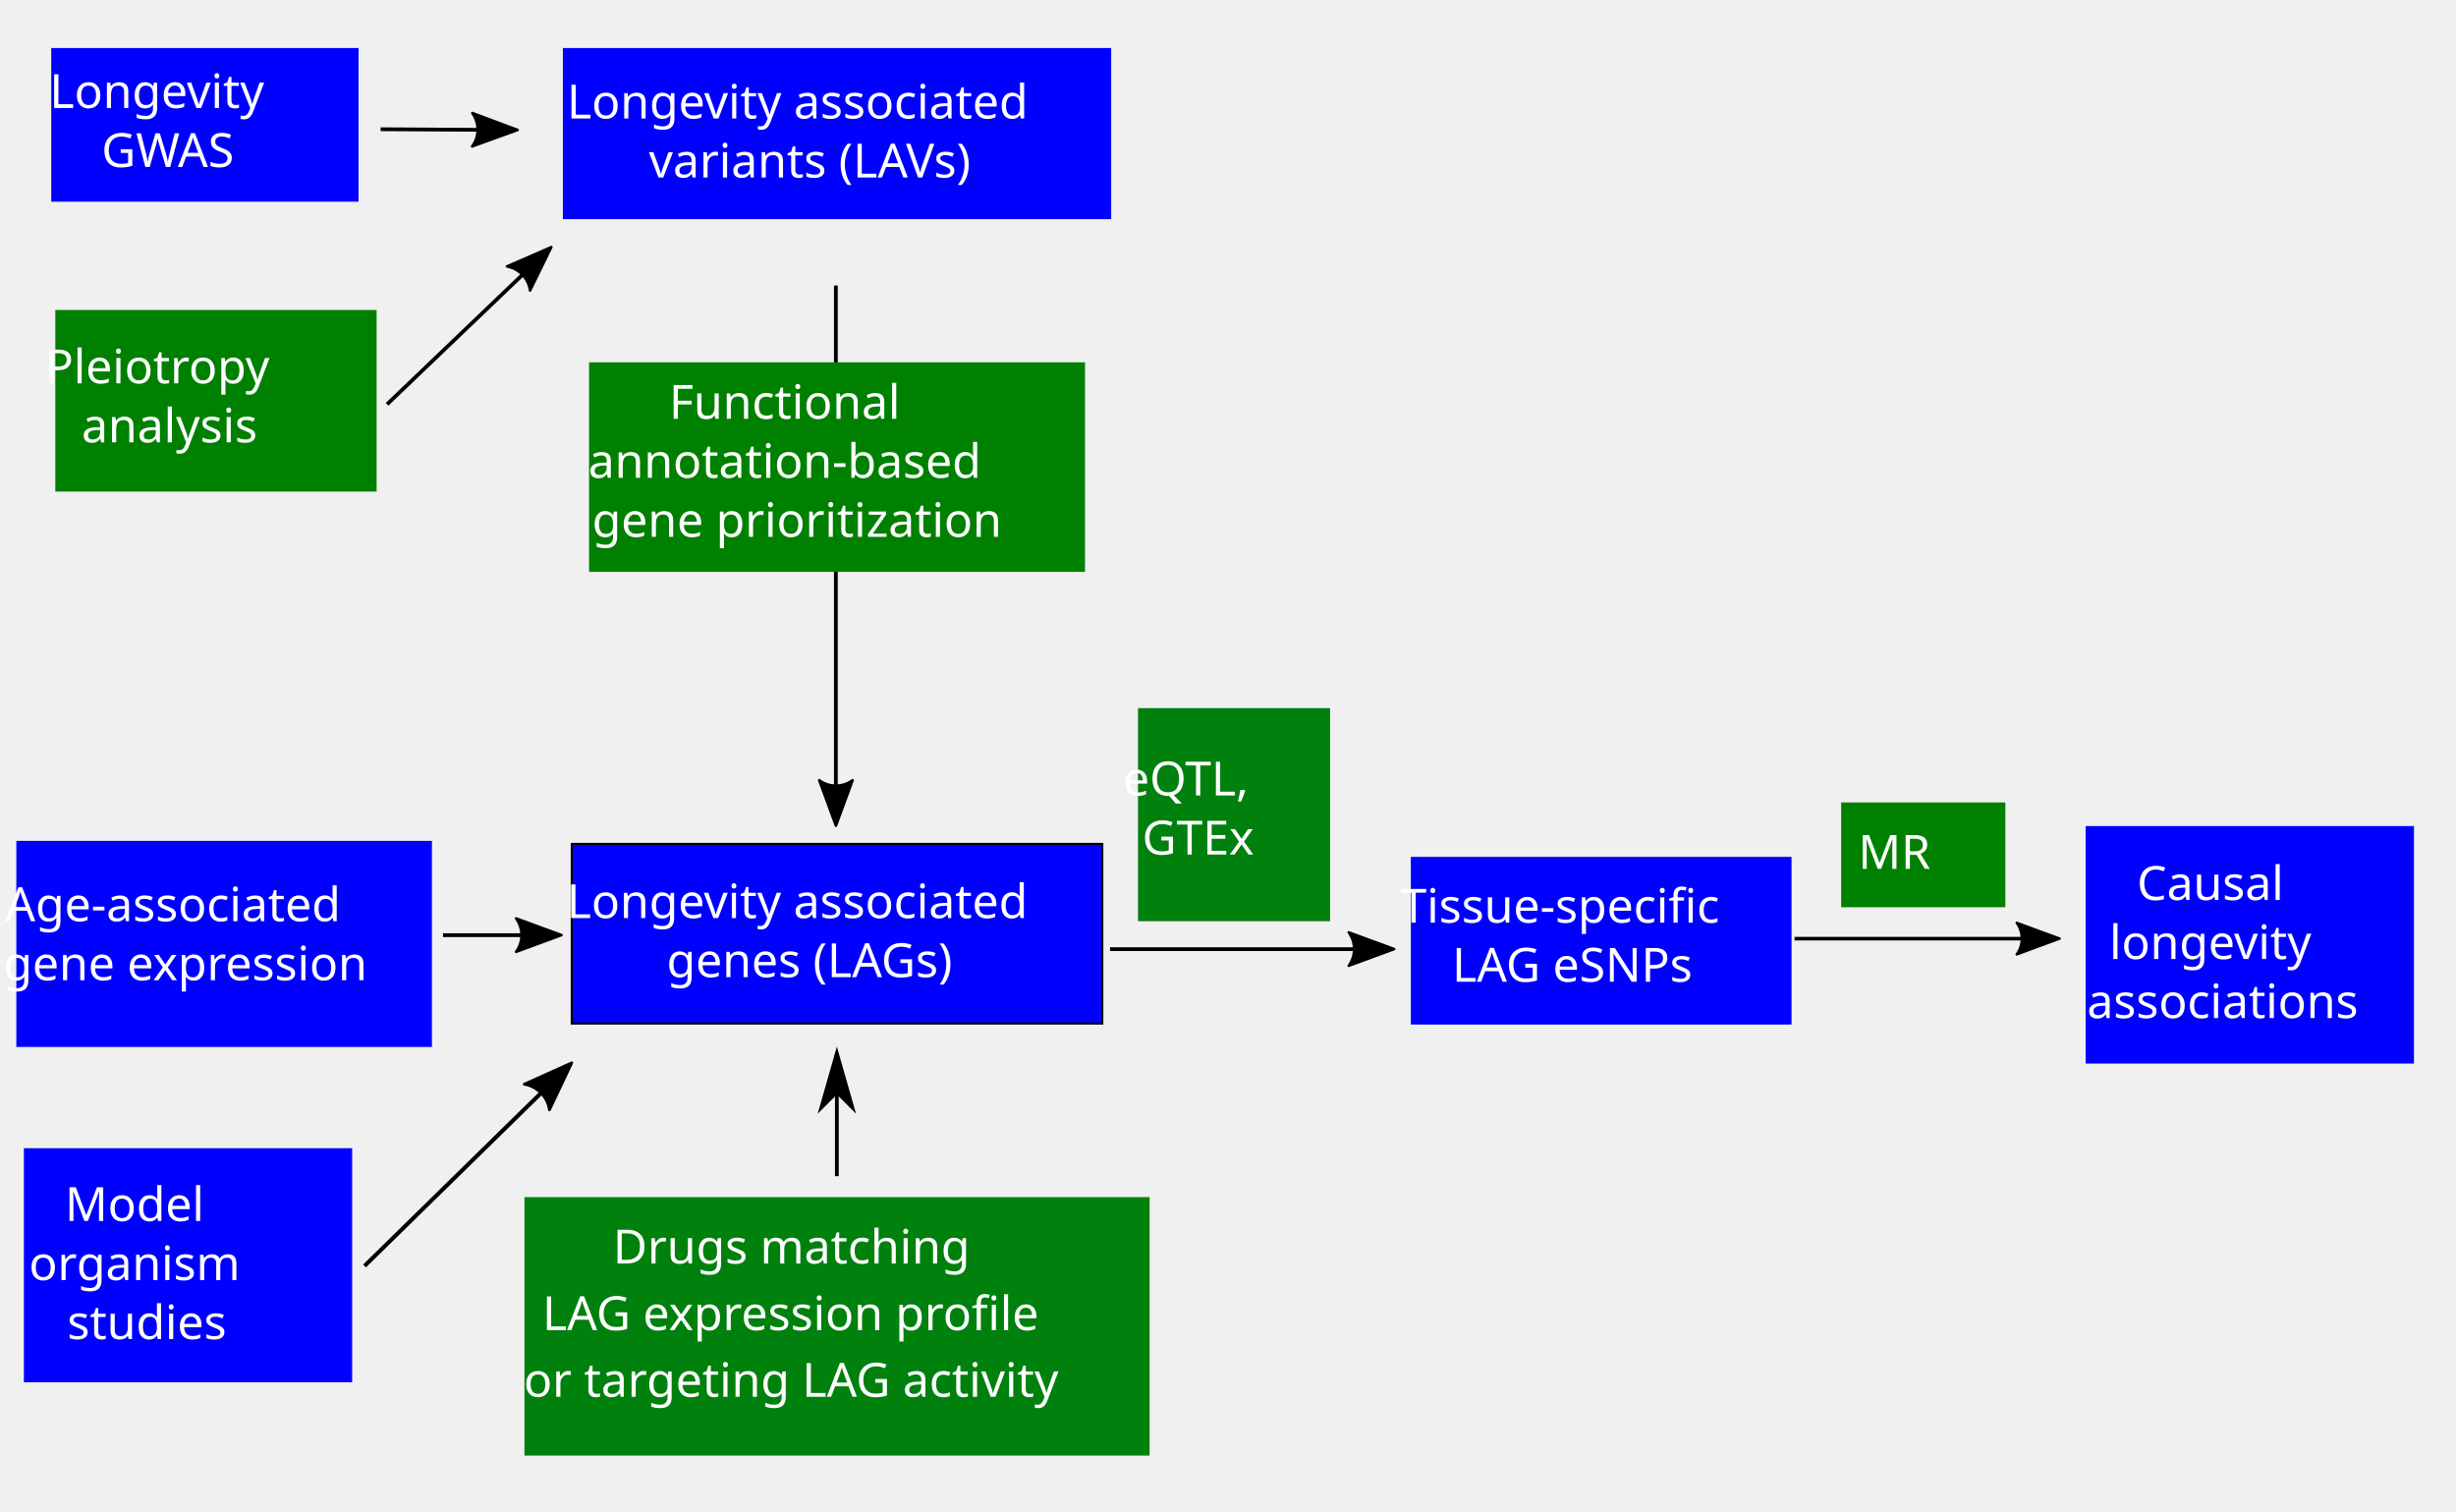
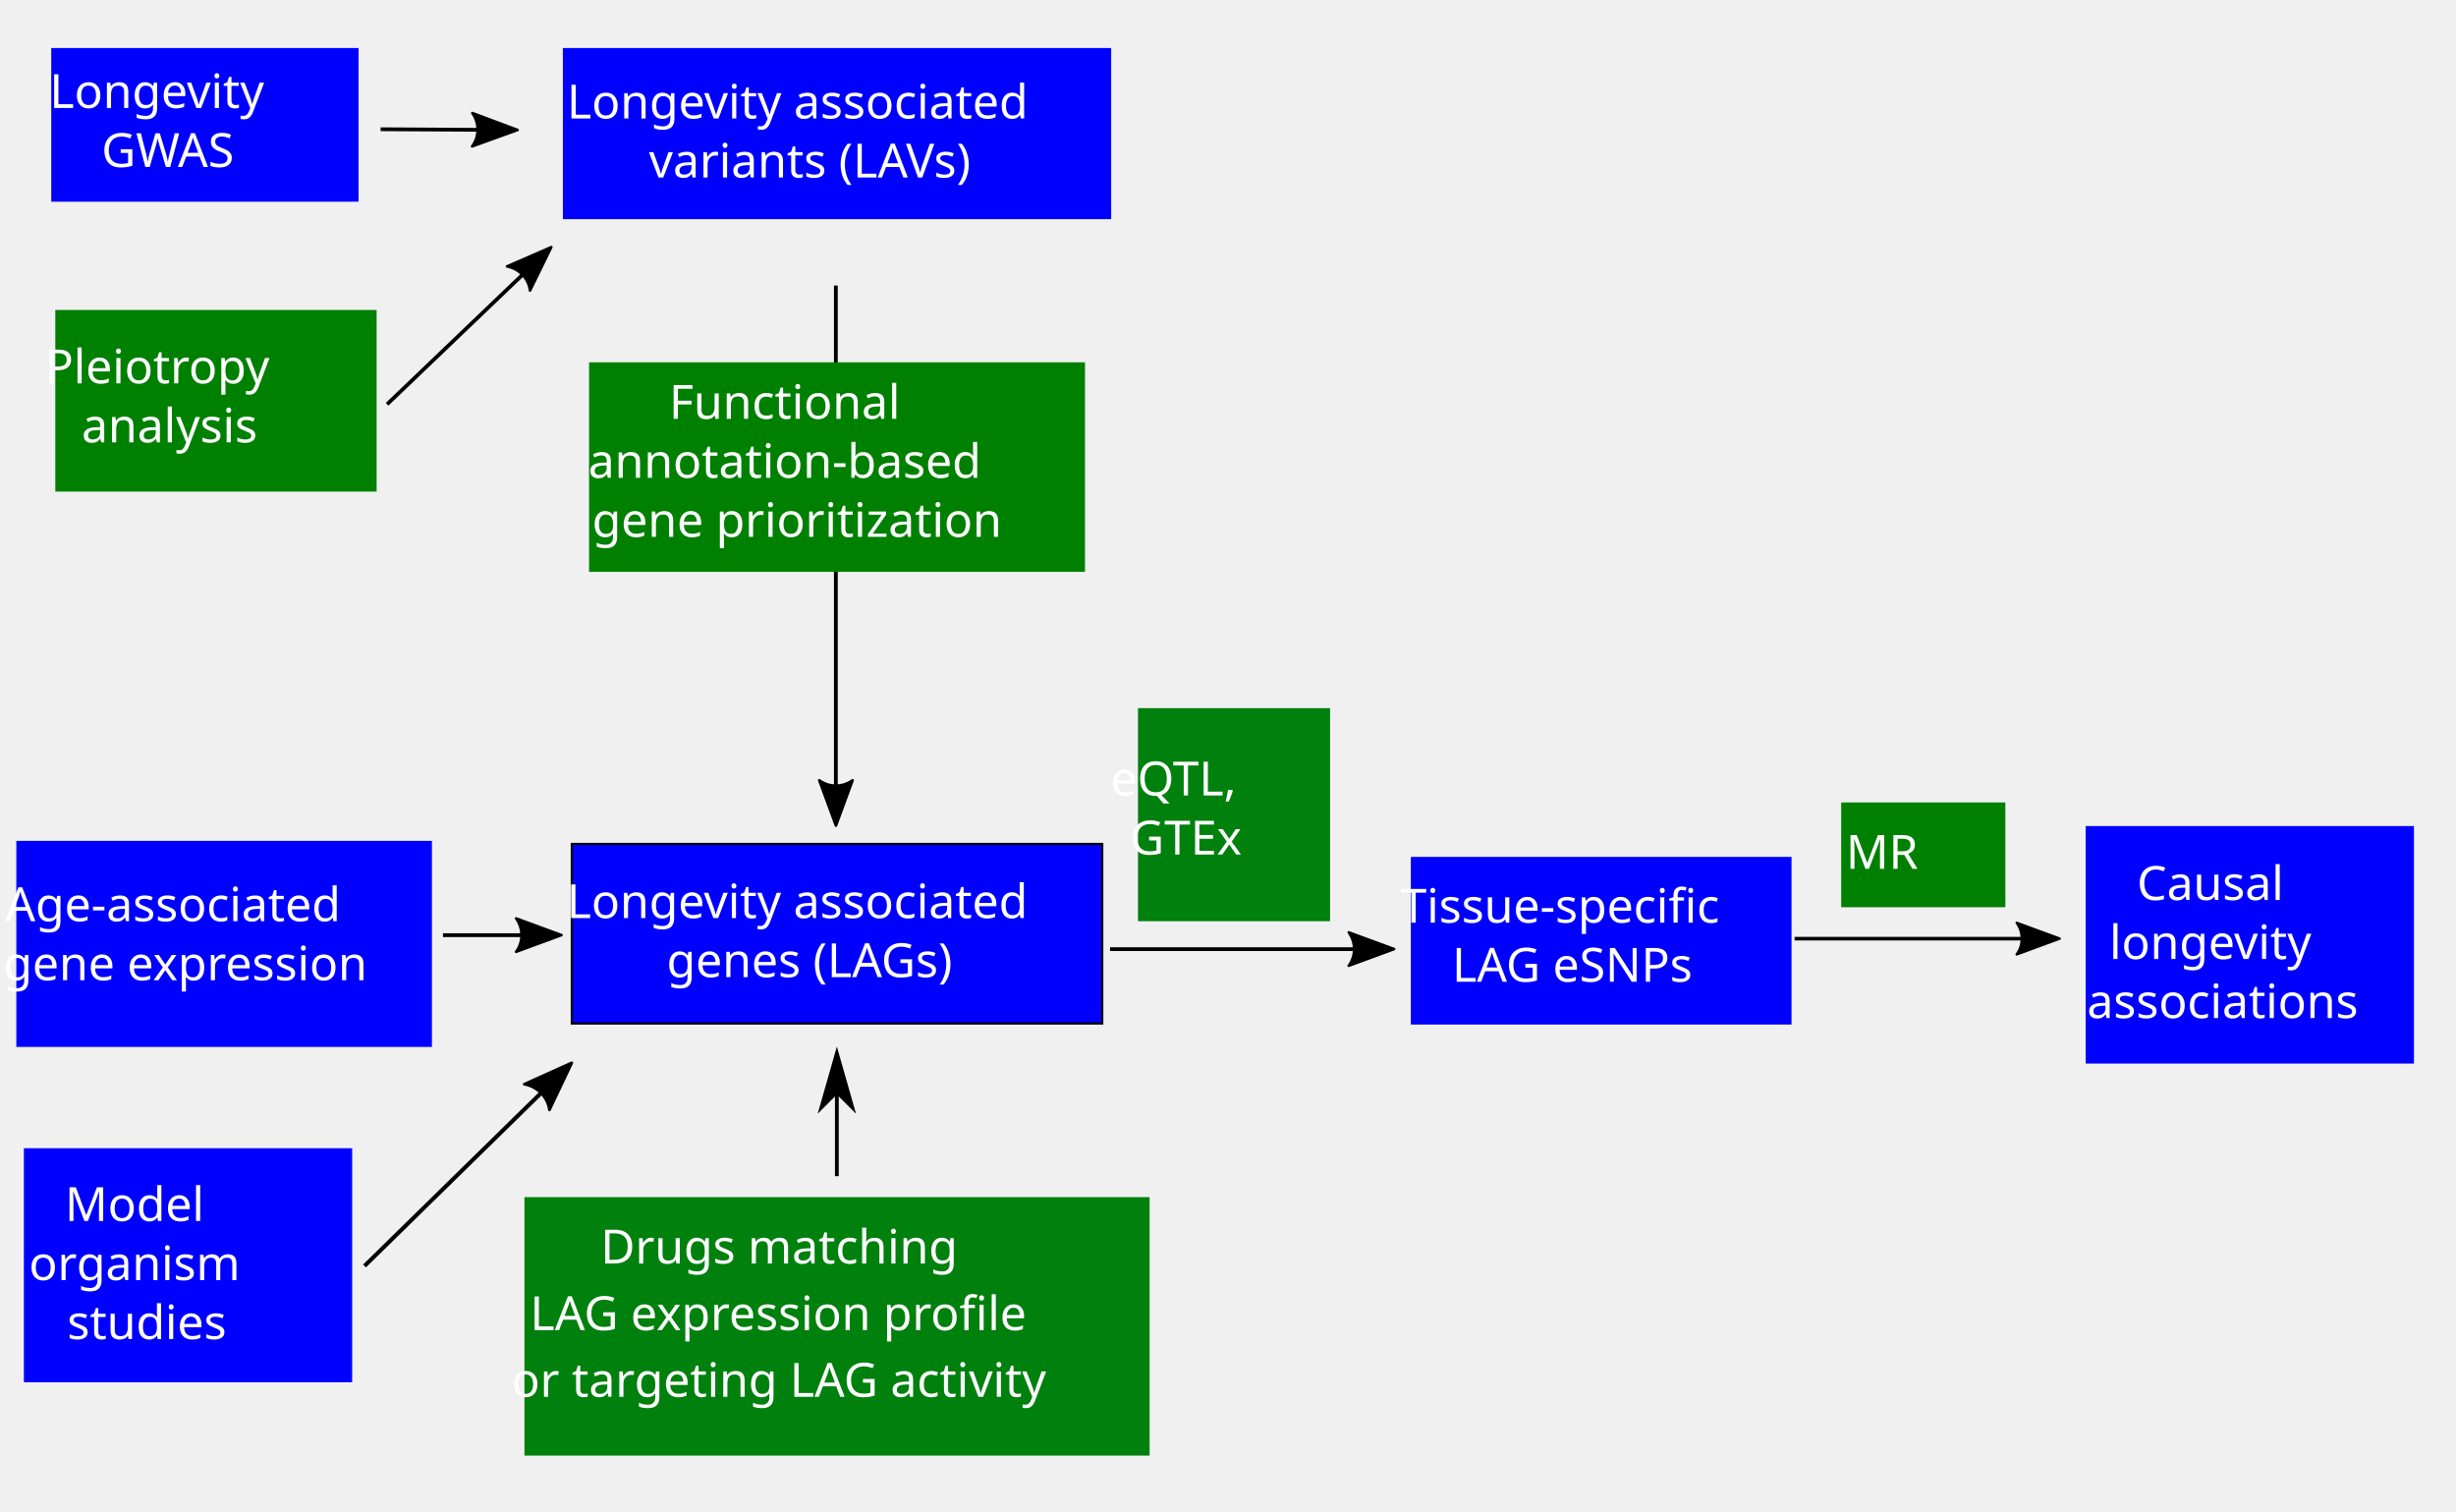
<svg xmlns="http://www.w3.org/2000/svg" xmlns:xlink="http://www.w3.org/1999/xlink" width="650" height="400" viewBox="0 0 650 400" id="svg2" version="1.1">
  <defs id="defs4">
    <marker orient="auto" refY="0.0" refX="0.0" id="Arrow1Lend" style="overflow:visible;">
      <path id="path4564" d="M 0.0,0.0 L 5.0,-5.0 L -12.5,0.0 L 5.0,5.0 L 0.0,0.0 z " style="fill-rule:evenodd;stroke:#000000;stroke-width:1pt;stroke-opacity:1;fill:#000000;fill-opacity:1" transform="scale(0.8) rotate(180) translate(12.5,0)" />
    </marker>
    <marker orient="auto" refY="0" refX="0" id="marker13311" style="overflow:visible">
      <path id="path13313" style="fill:#000000;fill-opacity:1;fill-rule:evenodd;stroke:#000000;stroke-width:0.625;stroke-linejoin:round;stroke-opacity:1" d="M 8.719,4.034 -2.207,0.016 8.719,-4.002 c -1.745,2.372 -1.735,5.617 -6e-7,8.035 z" transform="matrix(-1.1,0,0,-1.1,-1.1,0)" />
    </marker>
    <marker style="overflow:visible" id="marker11473" refX="0" refY="0" orient="auto">
      <path transform="matrix(-1.1,0,0,-1.1,-1.1,0)" d="M 8.719,4.034 -2.207,0.016 8.719,-4.002 c -1.745,2.372 -1.735,5.617 -6e-7,8.035 z" style="fill:#000000;fill-opacity:1;fill-rule:evenodd;stroke:#000000;stroke-width:0.625;stroke-linejoin:round;stroke-opacity:1" id="path11475" />
    </marker>
    <marker style="overflow:visible" id="marker10291" refX="0" refY="0" orient="auto">
      <path transform="matrix(-1.1,0,0,-1.1,-1.1,0)" d="M 8.719,4.034 -2.207,0.016 8.719,-4.002 c -1.745,2.372 -1.735,5.617 -6e-7,8.035 z" style="fill:#000000;fill-opacity:1;fill-rule:evenodd;stroke:#000000;stroke-width:0.625;stroke-linejoin:round;stroke-opacity:1" id="path10293" />
    </marker>
    <marker style="overflow:visible" id="marker9965" refX="0" refY="0" orient="auto">
      <path transform="matrix(-1.1,0,0,-1.1,-1.1,0)" d="M 8.719,4.034 -2.207,0.016 8.719,-4.002 c -1.745,2.372 -1.735,5.617 -6e-7,8.035 z" style="fill:#000000;fill-opacity:1;fill-rule:evenodd;stroke:#000000;stroke-width:0.625;stroke-linejoin:round;stroke-opacity:1" id="path9967" />
    </marker>
    <marker orient="auto" refY="0" refX="0" id="marker9495" style="overflow:visible">
      <path id="path9497" style="fill:#000000;fill-opacity:1;fill-rule:evenodd;stroke:#000000;stroke-width:0.625;stroke-linejoin:round;stroke-opacity:1" d="M 8.719,4.034 -2.207,0.016 8.719,-4.002 c -1.745,2.372 -1.735,5.617 -6e-7,8.035 z" transform="matrix(-1.1,0,0,-1.1,-1.1,0)" />
    </marker>
    <marker style="overflow:visible" id="marker9077" refX="0" refY="0" orient="auto">
      <path transform="matrix(-1.1,0,0,-1.1,-1.1,0)" d="M 8.719,4.034 -2.207,0.016 8.719,-4.002 c -1.745,2.372 -1.735,5.617 -6e-7,8.035 z" style="fill:#000000;fill-opacity:1;fill-rule:evenodd;stroke:#000000;stroke-width:0.625;stroke-linejoin:round;stroke-opacity:1" id="path9079" />
    </marker>
    <marker orient="auto" refY="0" refX="0" id="marker8847" style="overflow:visible">
      <path id="path8849" d="M 0,0 5,-5 -12.5,0 5,5 0,0 Z" style="fill:#000000;fill-opacity:1;fill-rule:evenodd;stroke:#000000;stroke-width:1pt;stroke-opacity:1" transform="matrix(0.8,0,0,0.8,10,0)" />
    </marker>
    <marker orient="auto" refY="0" refX="0" id="marker8801" style="overflow:visible">
      <path id="path8803" d="M 0,0 5,-5 -12.5,0 5,5 0,0 Z" style="fill:#000000;fill-opacity:1;fill-rule:evenodd;stroke:#000000;stroke-width:1pt;stroke-opacity:1" transform="matrix(0.8,0,0,0.8,10,0)" />
    </marker>
    <marker orient="auto" refY="0" refX="0" id="Arrow1Lstart" style="overflow:visible">
      <path id="path4152" d="M 0,0 5,-5 -12.5,0 5,5 0,0 Z" style="fill:#000000;fill-opacity:1;fill-rule:evenodd;stroke:#000000;stroke-width:1pt;stroke-opacity:1" transform="matrix(0.8,0,0,0.8,10,0)" />
    </marker>
    <marker orient="auto" refY="0" refX="0" id="Arrow2Lend" style="overflow:visible">
      <path id="path4173" style="fill:#000000;fill-opacity:1;fill-rule:evenodd;stroke:#000000;stroke-width:0.625;stroke-linejoin:round;stroke-opacity:1" d="M 8.719,4.034 -2.207,0.016 8.719,-4.002 c -1.745,2.372 -1.735,5.617 -6e-7,8.035 z" transform="matrix(-1.1,0,0,-1.1,-1.1,0)" />
    </marker>
    <filter style="color-interpolation-filters:sRGB" id="filter12893">
      <feGaussianBlur result="result1" in="SourceAlpha" stdDeviation="2.2" id="feGaussianBlur12895" />
      <feSpecularLighting result="result0" specularExponent="18.1" specularConstant="2" surfaceScale="5" id="feSpecularLighting12897">
        <feDistantLight azimuth="225" elevation="24" id="feDistantLight12899" />
      </feSpecularLighting>
      <feComposite result="result6" operator="in" in2="SourceAlpha" id="feComposite12901" />
      <feMorphology radius="5.7" operator="dilate" id="feMorphology12903" />
      <feGaussianBlur result="result11" stdDeviation="5.7" id="feGaussianBlur12905" />
      <feDiffuseLighting surfaceScale="5" result="result3" diffuseConstant="2" in="result1" id="feDiffuseLighting12907">
        <feDistantLight elevation="25" azimuth="225" id="feDistantLight12909" />
      </feDiffuseLighting>
      <feBlend result="result7" mode="multiply" in="result3" in2="SourceGraphic" id="feBlend12911" />
      <feComposite in="result7" operator="in" in2="SourceAlpha" result="result91" id="feComposite12913" />
      <feBlend result="result9" mode="lighten" in="result6" in2="result91" id="feBlend12915" />
      <feComposite in="result11" in2="result9" id="feComposite12917" result="fbSourceGraphic" />
      <feColorMatrix result="fbSourceGraphicAlpha" in="fbSourceGraphic" values="0 0 0 -1 0 0 0 0 -1 0 0 0 0 -1 0 0 0 0 1 0" id="feColorMatrix12919" />
      <feGaussianBlur id="feGaussianBlur12921" result="result1" in="fbSourceGraphicAlpha" stdDeviation="2.2" />
      <feSpecularLighting id="feSpecularLighting12923" result="result0" specularExponent="18.1" specularConstant="2" surfaceScale="5">
        <feDistantLight id="feDistantLight12925" azimuth="225" elevation="24" />
      </feSpecularLighting>
      <feComposite id="feComposite12927" in2="fbSourceGraphicAlpha" result="result6" operator="in" />
      <feMorphology id="feMorphology12929" radius="5.7" operator="dilate" />
      <feGaussianBlur id="feGaussianBlur12931" result="result11" stdDeviation="5.7" />
      <feDiffuseLighting id="feDiffuseLighting12933" surfaceScale="5" result="result3" diffuseConstant="2" in="result1">
        <feDistantLight id="feDistantLight12935" elevation="25" azimuth="225" />
      </feDiffuseLighting>
      <feBlend id="feBlend12937" in2="fbSourceGraphic" result="result7" mode="multiply" in="result3" />
      <feComposite id="feComposite12939" in2="fbSourceGraphicAlpha" in="result7" operator="in" result="result91" />
      <feBlend id="feBlend12941" in2="result91" result="result9" mode="lighten" in="result6" />
      <feComposite id="feComposite12943" in2="result9" in="result11" />
    </filter>
    <filter style="color-interpolation-filters:sRGB" id="filter12969">
      <feGaussianBlur result="result6" stdDeviation="8" in="SourceGraphic" id="feGaussianBlur12971" />
      <feComposite in2="SourceGraphic" in="result6" operator="xor" result="result10" id="feComposite12973" />
      <feGaussianBlur result="result2" stdDeviation="8" id="feGaussianBlur12975" />
      <feComposite in2="SourceGraphic" operator="atop" in="result10" result="result91" id="feComposite12977" />
      <feComposite result="result4" in="result2" operator="xor" in2="result91" id="feComposite12979" />
      <feGaussianBlur in="result4" result="result3" stdDeviation="4" id="feGaussianBlur12981" />
      <feSpecularLighting result="result5" specularExponent="5" specularConstant="1.1" surfaceScale="18" id="feSpecularLighting12983">
        <feDistantLight azimuth="235" elevation="55" id="feDistantLight12985" />
      </feSpecularLighting>
      <feComposite in="result3" k3="1.1" k2="0.5" operator="arithmetic" result="result7" in2="result5" k1="0.5" id="feComposite12987" k4="0" />
      <feComposite in="result7" operator="atop" in2="SourceGraphic" result="result8" id="feComposite12989" />
    </filter>
  </defs>
  <g id="layer1" transform="translate(0,-652.3622)">
    <rect style="fill:#0000ff;fill-opacity:1;fill-rule:evenodd;stroke:#000000;stroke-width:0.57px;stroke-linecap:butt;stroke-linejoin:miter;stroke-opacity:1" id="rect3344" width="140.391" height="47.527" x="151.331" y="875.703" />
    <path style="fill:none;fill-rule:evenodd;stroke:#000000;stroke-width:1;stroke-linecap:butt;stroke-linejoin:miter;stroke-miterlimit:4;stroke-dasharray:none;stroke-opacity:1;marker-end:url(#Arrow2Lend)" d="m 100.728,686.566 c 34.936,0.202 34.936,0.202 34.936,0.202" id="path4434" />
    <text xml:space="preserve" style="font-style:normal;font-variant:normal;font-weight:normal;font-stretch:normal;font-size:12.5px;line-height:125%;font-family:sans-serif;-inkscape-font-specification:'sans-serif, Normal';text-align:center;letter-spacing:0px;word-spacing:0px;writing-mode:lr-tb;text-anchor:middle;fill:#ffffff;fill-opacity:1;stroke:none;stroke-width:1px;stroke-linecap:butt;stroke-linejoin:miter;stroke-opacity:1" x="222.362" y="895.327" id="text8465">
      <tspan id="tspan4473" x="222.362" y="895.327">Longevity associated</tspan>
      <tspan id="tspan4475" x="222.362" y="910.952">genes (LAGs)</tspan>
    </text>
    <rect style="fill:#0000ff;fill-opacity:1;stroke-width:1;stroke-miterlimit:4;stroke-dasharray:none" id="rect8905" width="100.751" height="44.367" x="373.394" y="879.131" />
    <text xml:space="preserve" style="font-style:normal;font-variant:normal;font-weight:normal;font-stretch:normal;font-size:12.5px;line-height:125%;font-family:sans-serif;-inkscape-font-specification:'sans-serif, Normal';text-align:center;letter-spacing:0px;word-spacing:0px;writing-mode:lr-tb;text-anchor:middle;fill:#ffffff;fill-opacity:1;stroke:none;stroke-width:1px;stroke-linecap:butt;stroke-linejoin:miter;stroke-opacity:1" x="424.232" y="896.538" id="text8907">
      <tspan id="tspan11791" x="424.232" y="896.538">Tissue-specific</tspan>
      <tspan id="tspan11793" x="424.232" y="912.163">LAG eSNPs</tspan>
    </text>
    <a id="a4426">
      <rect y="665.071" x="13.562" height="40.67" width="81.34" id="rect9035" style="fill:#0000ff;fill-opacity:1;stroke-width:1;stroke-miterlimit:4;stroke-dasharray:none" />
    </a>
    <rect style="fill:#0000ff;fill-opacity:1;stroke-width:1;stroke-miterlimit:4;stroke-dasharray:none" id="rect9045" width="145.119" height="45.292" x="148.967" y="665.071" />
    <text xml:space="preserve" style="font-style:normal;font-variant:normal;font-weight:normal;font-stretch:normal;font-size:12.5px;line-height:125%;font-family:sans-serif;-inkscape-font-specification:'sans-serif, Normal';text-align:center;letter-spacing:0px;word-spacing:0px;writing-mode:lr-tb;text-anchor:middle;fill:#ffffff;fill-opacity:1;stroke:none;stroke-width:1px;stroke-linecap:butt;stroke-linejoin:miter;stroke-opacity:1" x="222.443" y="683.709" id="text9047">
      <tspan id="tspan9049" x="222.443" y="683.709">Longevity associated</tspan>
      <tspan x="222.443" y="699.334" id="tspan9051">variants (LAVs)</tspan>
    </text>
-     <a id="a4429" xlink:href="http://www.longevitygenomics.org/project1" target="http://www.longevitygenomics.org/project1">
+     <a id="a4429" xlink:href="http://www.longevitygenomics.org/projects1" target="http://www.longevitygenomics.org/projects1">
      <rect y="734.395" x="14.638" height="48.065" width="85.038" id="rect9053" style="fill:#008000;fill-opacity:1;stroke-width:1;stroke-miterlimit:4;stroke-dasharray:none" />
    </a>
-     <a id="a3109" xlink:href="http://www.longevitygenomics.org/project1/" target="http://www.longevitygenomics.org/project1/">
+     <a id="a3109" xlink:href="http://www.longevitygenomics.org/projects1/" target="http://www.longevitygenomics.org/projects1/">
      <text id="text9055" y="753.806" x="56.232" style="font-style:normal;font-variant:normal;font-weight:normal;font-stretch:normal;font-size:12.5px;line-height:125%;font-family:sans-serif;-inkscape-font-specification:'sans-serif, Normal';text-align:center;letter-spacing:0px;word-spacing:0px;writing-mode:lr-tb;text-anchor:middle;fill:#ffffff;fill-opacity:1;stroke:none;stroke-width:1px;stroke-linecap:butt;stroke-linejoin:miter;stroke-opacity:1" xml:space="preserve">
        <tspan y="753.806" x="56.232" id="tspan9059">Pleiotropy</tspan>
        <tspan y="769.431" x="56.232" id="tspan9061">analysis</tspan>
      </text>
    </a>
    <path style="fill:none;fill-rule:evenodd;stroke:#000000;stroke-width:1px;stroke-linecap:butt;stroke-linejoin:miter;stroke-opacity:1;marker-end:url(#marker9077)" d="m 102.448,759.352 c 42.519,-40.67 42.519,-40.67 42.519,-40.67" id="path9177" />
    <rect style="fill:#0000ff;fill-opacity:1;stroke-width:1;stroke-miterlimit:4;stroke-dasharray:none" id="rect9477" width="86.886" height="61.93" x="6.319" y="956.233" />
    <text xml:space="preserve" style="font-style:normal;font-variant:normal;font-weight:normal;font-stretch:normal;font-size:12.5px;line-height:125%;font-family:sans-serif;-inkscape-font-specification:'sans-serif, Normal';text-align:center;letter-spacing:0px;word-spacing:0px;writing-mode:lr-tb;text-anchor:middle;fill:#ffffff;fill-opacity:1;stroke:none;stroke-width:1px;stroke-linecap:butt;stroke-linejoin:miter;stroke-opacity:1" x="46.989" y="975.492" id="text9479">
      <tspan id="tspan9547" x="46.989" y="975.492">Model</tspan>
      <tspan id="tspan9549" x="46.989" y="991.117">organism</tspan>
      <tspan id="tspan9551" x="46.989" y="1006.742">studies</tspan>
    </text>
    <path style="fill:none;fill-rule:evenodd;stroke:#000000;stroke-width:1.076;stroke-linecap:butt;stroke-linejoin:miter;stroke-miterlimit:4;stroke-dasharray:none;stroke-opacity:1;marker-end:url(#marker9495)" d="m 96.476,987.39 53.84,-52.742" id="path9487" />
    <rect style="fill:#0000ff;fill-opacity:1;stroke-width:1;stroke-miterlimit:4;stroke-dasharray:none" id="rect9553" width="109.994" height="54.535" x="4.319" y="874.892" />
    <text xml:space="preserve" style="font-style:normal;font-variant:normal;font-weight:normal;font-stretch:normal;font-size:12.5px;line-height:125%;font-family:sans-serif;-inkscape-font-specification:'sans-serif, Normal';text-align:center;letter-spacing:0px;word-spacing:0px;writing-mode:lr-tb;text-anchor:middle;fill:#ffffff;fill-opacity:1;stroke:none;stroke-width:1px;stroke-linecap:butt;stroke-linejoin:miter;stroke-opacity:1" x="57.157" y="896.152" id="text9951">
      <tspan id="tspan11867" x="57.157" y="896.152">Age-associated</tspan>
      <tspan id="tspan11869" x="57.157" y="911.777">gene expression</tspan>
    </text>
    <path style="fill:none;fill-rule:evenodd;stroke:#000000;stroke-width:1;stroke-linecap:butt;stroke-linejoin:miter;stroke-miterlimit:4;stroke-dasharray:none;stroke-opacity:1;marker-end:url(#marker9965)" d="m 117.238,899.849 c 30.043,0 30.043,0 30.043,0" id="path10107" />
-     <a id="a4438" xlink:href="http://www.longevitygenomics.org/project3">
+     <a id="a4438" xlink:href="http://www.longevitygenomics.org/projects3" target="http://www.longevitygenomics.org/projects3">
      <rect y="864.725" x="487.286" height="27.73" width="43.443" id="rect10257" style="fill:#008000;fill-opacity:1;stroke-width:1;stroke-miterlimit:4;stroke-dasharray:none" />
    </a>
-     <text xml:space="preserve" style="font-style:normal;font-variant:normal;font-weight:normal;font-stretch:normal;font-size:12.5px;line-height:125%;font-family:sans-serif;-inkscape-font-specification:'sans-serif, Normal';text-align:center;letter-spacing:0px;word-spacing:0px;writing-mode:lr-tb;text-anchor:middle;fill:#ffffff;fill-opacity:1;stroke:none;stroke-width:1px;stroke-linecap:butt;stroke-linejoin:miter;stroke-opacity:1" x="509.469" y="882.287" id="text10259">
-       <tspan id="tspan13393" x="509.469" y="882.287">MR</tspan>
-     </text>
+     <a id="a4451" xlink:href="http://www.longevitygenomics.org/projects3" target="http://www.longevitygenomics.org/projects3">
+       <text id="text10259" y="882.287" x="509.469" style="font-style:normal;font-variant:normal;font-weight:normal;font-stretch:normal;font-size:12.5px;line-height:125%;font-family:sans-serif;-inkscape-font-specification:'sans-serif, Normal';text-align:center;letter-spacing:0px;word-spacing:0px;writing-mode:lr-tb;text-anchor:middle;fill:#ffffff;fill-opacity:1;stroke:none;stroke-width:1px;stroke-linecap:butt;stroke-linejoin:miter;stroke-opacity:1" xml:space="preserve">
+         <tspan y="882.287" x="509.469" id="tspan13393">MR</tspan>
+       </text>
+     </a>
    <path style="fill:none;fill-rule:evenodd;stroke:#000000;stroke-width:1;stroke-linecap:butt;stroke-linejoin:miter;stroke-miterlimit:4;stroke-dasharray:none;stroke-opacity:1;marker-end:url(#marker10291)" d="m 221.216,727.925 0,141.619" id="path10283" />
    <path style="fill:none;fill-rule:evenodd;stroke:#000000;stroke-width:1;stroke-linecap:butt;stroke-linejoin:miter;stroke-miterlimit:4;stroke-dasharray:none;stroke-opacity:1;marker-end:url(#marker11473)" d="m 293.783,903.546 73.862,0" id="path11465" />
    <rect style="fill:#0000ff;fill-opacity:1;stroke-width:1;stroke-miterlimit:4;stroke-dasharray:none" id="rect12783" width="86.886" height="62.854" x="551.988" y="870.972" />
    <text xml:space="preserve" style="font-style:normal;font-variant:normal;font-weight:normal;font-stretch:normal;font-size:12.5px;line-height:125%;font-family:sans-serif;-inkscape-font-specification:'sans-serif, Normal';text-align:center;letter-spacing:0px;word-spacing:0px;writing-mode:lr-tb;text-anchor:middle;fill:#ffffff;fill-opacity:1;stroke:none;stroke-width:1px;stroke-linecap:butt;stroke-linejoin:miter;stroke-opacity:1" x="596.356" y="890.538" id="text12785">
      <tspan id="tspan6206" x="596.356" y="890.538">Causal</tspan>
      <tspan id="tspan6208" x="596.356" y="906.163">longevity</tspan>
      <tspan id="tspan6210" x="596.356" y="921.788">associations</tspan>
    </text>
-     <a id="a4432" xlink:href="http://www.longevitygenomics.org/project2" target="http://www.longevitygenomics.org/project2">
+     <a id="a4432" xlink:href="http://www.longevitygenomics.org/projects2" target="http://www.longevitygenomics.org/projects2">
      <rect y="748.244" x="155.9" height="55.459" width="131.254" id="rect12891" style="fill:#008000;fill-opacity:1;stroke-width:1;stroke-miterlimit:4;stroke-dasharray:none" />
    </a>
-     <a id="a4440" xlink:href="http://www.longevitygenomics.org/project2" target="http://www.longevitygenomics.org/project2">
+     <a id="a4440" xlink:href="http://www.longevitygenomics.org/projects2" target="http://www.longevitygenomics.org/projects2">
      <text id="text10271" y="763.184" x="222.292" style="font-style:normal;font-variant:normal;font-weight:normal;font-stretch:normal;font-size:12.5px;line-height:125%;font-family:sans-serif;-inkscape-font-specification:'sans-serif, Normal';text-align:center;letter-spacing:0px;word-spacing:0px;writing-mode:lr-tb;text-anchor:middle;fill:#ffffff;fill-opacity:1;stroke:none;stroke-width:1px;stroke-linecap:butt;stroke-linejoin:miter;stroke-opacity:1" xml:space="preserve">
        <tspan y="763.184" x="222.292" id="tspan12883">Functional</tspan>
        <tspan y="778.809" x="222.292" id="tspan12885">annotation-based</tspan>
        <tspan y="794.434" x="222.292" id="tspan12887">gene prioritization</tspan>
      </text>
    </a>
-     <a id="a4435" xlink:href="http://www.longevitygenomics.org/project3">
+     <a id="a4435" xlink:href="http://www.longevitygenomics.org/projects3" target="http://www.longevitygenomics.org/projects3">
      <rect y="839.768" x="301.178" height="56.384" width="50.838" id="rect10121" style="fill:#00800d;fill-opacity:1;stroke-width:1;stroke-miterlimit:4;stroke-dasharray:none" />
    </a>
-     <text xml:space="preserve" style="font-style:normal;font-variant:normal;font-weight:normal;font-stretch:normal;font-size:12.5px;line-height:125%;font-family:sans-serif;-inkscape-font-specification:'sans-serif, Normal';text-align:center;letter-spacing:0px;word-spacing:0px;writing-mode:lr-tb;text-anchor:middle;fill:#ffffff;fill-opacity:1;stroke:none;stroke-width:1px;stroke-linecap:butt;stroke-linejoin:miter;stroke-opacity:1" x="325.21" y="862.876" id="text10123">
-       <tspan id="tspan10125" x="325.21" y="862.876">eQTL,</tspan>
-       <tspan x="325.21" y="878.501" id="tspan10127">GTEx</tspan>
-     </text>
+     <a id="a4446" xlink:href="http://www.longevitygenomics.org/projects3" target="http://www.longevitygenomics.org/projects3">
+       <text id="text10123" y="862.876" x="325.21" style="font-style:normal;font-variant:normal;font-weight:normal;font-stretch:normal;font-size:12.5px;line-height:125%;font-family:sans-serif;-inkscape-font-specification:'sans-serif, Normal';text-align:center;letter-spacing:0px;word-spacing:0px;writing-mode:lr-tb;text-anchor:middle;fill:#ffffff;fill-opacity:1;stroke:none;stroke-width:1px;stroke-linecap:butt;stroke-linejoin:miter;stroke-opacity:1" xml:space="preserve">
+         <tspan y="862.876" x="325.21" id="tspan10125">eQTL,</tspan>
+         <tspan id="tspan10127" y="878.501" x="325.21">GTEx</tspan>
+       </text>
+     </a>
    <path style="fill:none;fill-rule:evenodd;stroke:#000000;stroke-width:0.946;stroke-linecap:butt;stroke-linejoin:miter;stroke-miterlimit:4;stroke-dasharray:none;stroke-opacity:1;marker-end:url(#marker13311)" d="m 474.95,900.773 68.896,0" id="path13303" />
    <text xml:space="preserve" style="font-style:normal;font-variant:normal;font-weight:normal;font-stretch:normal;font-size:12.5px;line-height:125%;font-family:sans-serif;-inkscape-font-specification:'sans-serif, Normal';text-align:center;letter-spacing:0px;word-spacing:0px;writing-mode:lr-tb;text-anchor:middle;fill:#ffffff;fill-opacity:1;stroke:none;stroke-width:1px;stroke-linecap:butt;stroke-linejoin:miter;stroke-opacity:1" x="52.519" y="680.936" id="text4401">
      <tspan id="tspan4403" x="54.509" y="680.936">Longevity </tspan>
      <tspan x="52.519" y="696.561" id="tspan4405">GWAS</tspan>
    </text>
-     <a id="a4441" xlink:href="http://www.longevitygenomics.org/project4">
+     <a id="a4441" xlink:href="http://www.longevitygenomics.org/projects4" target="http://www.longevitygenomics.org/projects4">
      <rect y="969.173" x="138.8" height="68.4" width="165.454" id="rect4519" style="fill:#00800d;fill-opacity:1;stroke-width:1;stroke-miterlimit:4;stroke-dasharray:none" />
    </a>
    <path style="fill:none;fill-rule:evenodd;stroke:#000000;stroke-width:1px;stroke-linecap:butt;stroke-linejoin:miter;stroke-opacity:1;marker-end:url(#Arrow1Lend)" d="m 221.481,963.627 0,-32.351" id="path4555" />
-     <g id="g4512" transform="translate(2,0)">
-       <text id="text4500" y="986.735" x="218.842" style="font-style:normal;font-variant:normal;font-weight:normal;font-stretch:normal;font-size:12.5px;line-height:125%;font-family:sans-serif;-inkscape-font-specification:'sans-serif, Normal';text-align:center;letter-spacing:0px;word-spacing:0px;writing-mode:lr-tb;text-anchor:middle;fill:#ffffff;fill-opacity:1;stroke:none;stroke-width:1px;stroke-linecap:butt;stroke-linejoin:miter;stroke-opacity:1" xml:space="preserve">
-         <tspan y="986.735" x="218.842" id="tspan4502">Drugs matching</tspan>
-       </text>
-       <text id="text4504" y="1004.373" x="218.595" style="font-style:normal;font-variant:normal;font-weight:normal;font-stretch:normal;font-size:12.5px;line-height:125%;font-family:sans-serif;-inkscape-font-specification:'sans-serif, Normal';text-align:center;letter-spacing:0px;word-spacing:0px;writing-mode:lr-tb;text-anchor:middle;fill:#ffffff;fill-opacity:1;stroke:none;stroke-width:1px;stroke-linecap:butt;stroke-linejoin:miter;stroke-opacity:1" xml:space="preserve">
-         <tspan y="1004.373" x="218.595" id="tspan4506">LAG expression profile</tspan>
-       </text>
-       <text id="text4508" y="1022.011" x="218.729" style="font-style:normal;font-variant:normal;font-weight:normal;font-stretch:normal;font-size:12.5px;line-height:125%;font-family:sans-serif;-inkscape-font-specification:'sans-serif, Normal';text-align:center;letter-spacing:0px;word-spacing:0px;writing-mode:lr-tb;text-anchor:middle;fill:#ffffff;fill-opacity:1;stroke:none;stroke-width:1px;stroke-linecap:butt;stroke-linejoin:miter;stroke-opacity:1" xml:space="preserve">
-         <tspan y="1022.011" x="218.729" id="tspan4510">or targeting LAG activity</tspan>
-       </text>
-     </g>
+     <a id="a4455" xlink:href="http://www.longevitygenomics.org/projects4" target="http://www.longevitygenomics.org/projects4">
+       <g transform="translate(2,0)" id="g4512">
+         <text xml:space="preserve" style="font-style:normal;font-variant:normal;font-weight:normal;font-stretch:normal;font-size:12.5px;line-height:125%;font-family:sans-serif;-inkscape-font-specification:'sans-serif, Normal';text-align:center;letter-spacing:0px;word-spacing:0px;writing-mode:lr-tb;text-anchor:middle;fill:#ffffff;fill-opacity:1;stroke:none;stroke-width:1px;stroke-linecap:butt;stroke-linejoin:miter;stroke-opacity:1" x="218.842" y="986.735" id="text4500">
+           <tspan id="tspan4502" x="218.842" y="986.735">Drugs matching</tspan>
+         </text>
+         <text xml:space="preserve" style="font-style:normal;font-variant:normal;font-weight:normal;font-stretch:normal;font-size:12.5px;line-height:125%;font-family:sans-serif;-inkscape-font-specification:'sans-serif, Normal';text-align:center;letter-spacing:0px;word-spacing:0px;writing-mode:lr-tb;text-anchor:middle;fill:#ffffff;fill-opacity:1;stroke:none;stroke-width:1px;stroke-linecap:butt;stroke-linejoin:miter;stroke-opacity:1" x="218.595" y="1004.373" id="text4504">
+           <tspan id="tspan4506" x="218.595" y="1004.373">LAG expression profile</tspan>
+         </text>
+         <text xml:space="preserve" style="font-style:normal;font-variant:normal;font-weight:normal;font-stretch:normal;font-size:12.5px;line-height:125%;font-family:sans-serif;-inkscape-font-specification:'sans-serif, Normal';text-align:center;letter-spacing:0px;word-spacing:0px;writing-mode:lr-tb;text-anchor:middle;fill:#ffffff;fill-opacity:1;stroke:none;stroke-width:1px;stroke-linecap:butt;stroke-linejoin:miter;stroke-opacity:1" x="218.729" y="1022.011" id="text4508">
+           <tspan id="tspan4510" x="218.729" y="1022.011">or targeting LAG activity</tspan>
+         </text>
+       </g>
+     </a>
  </g>
</svg>
